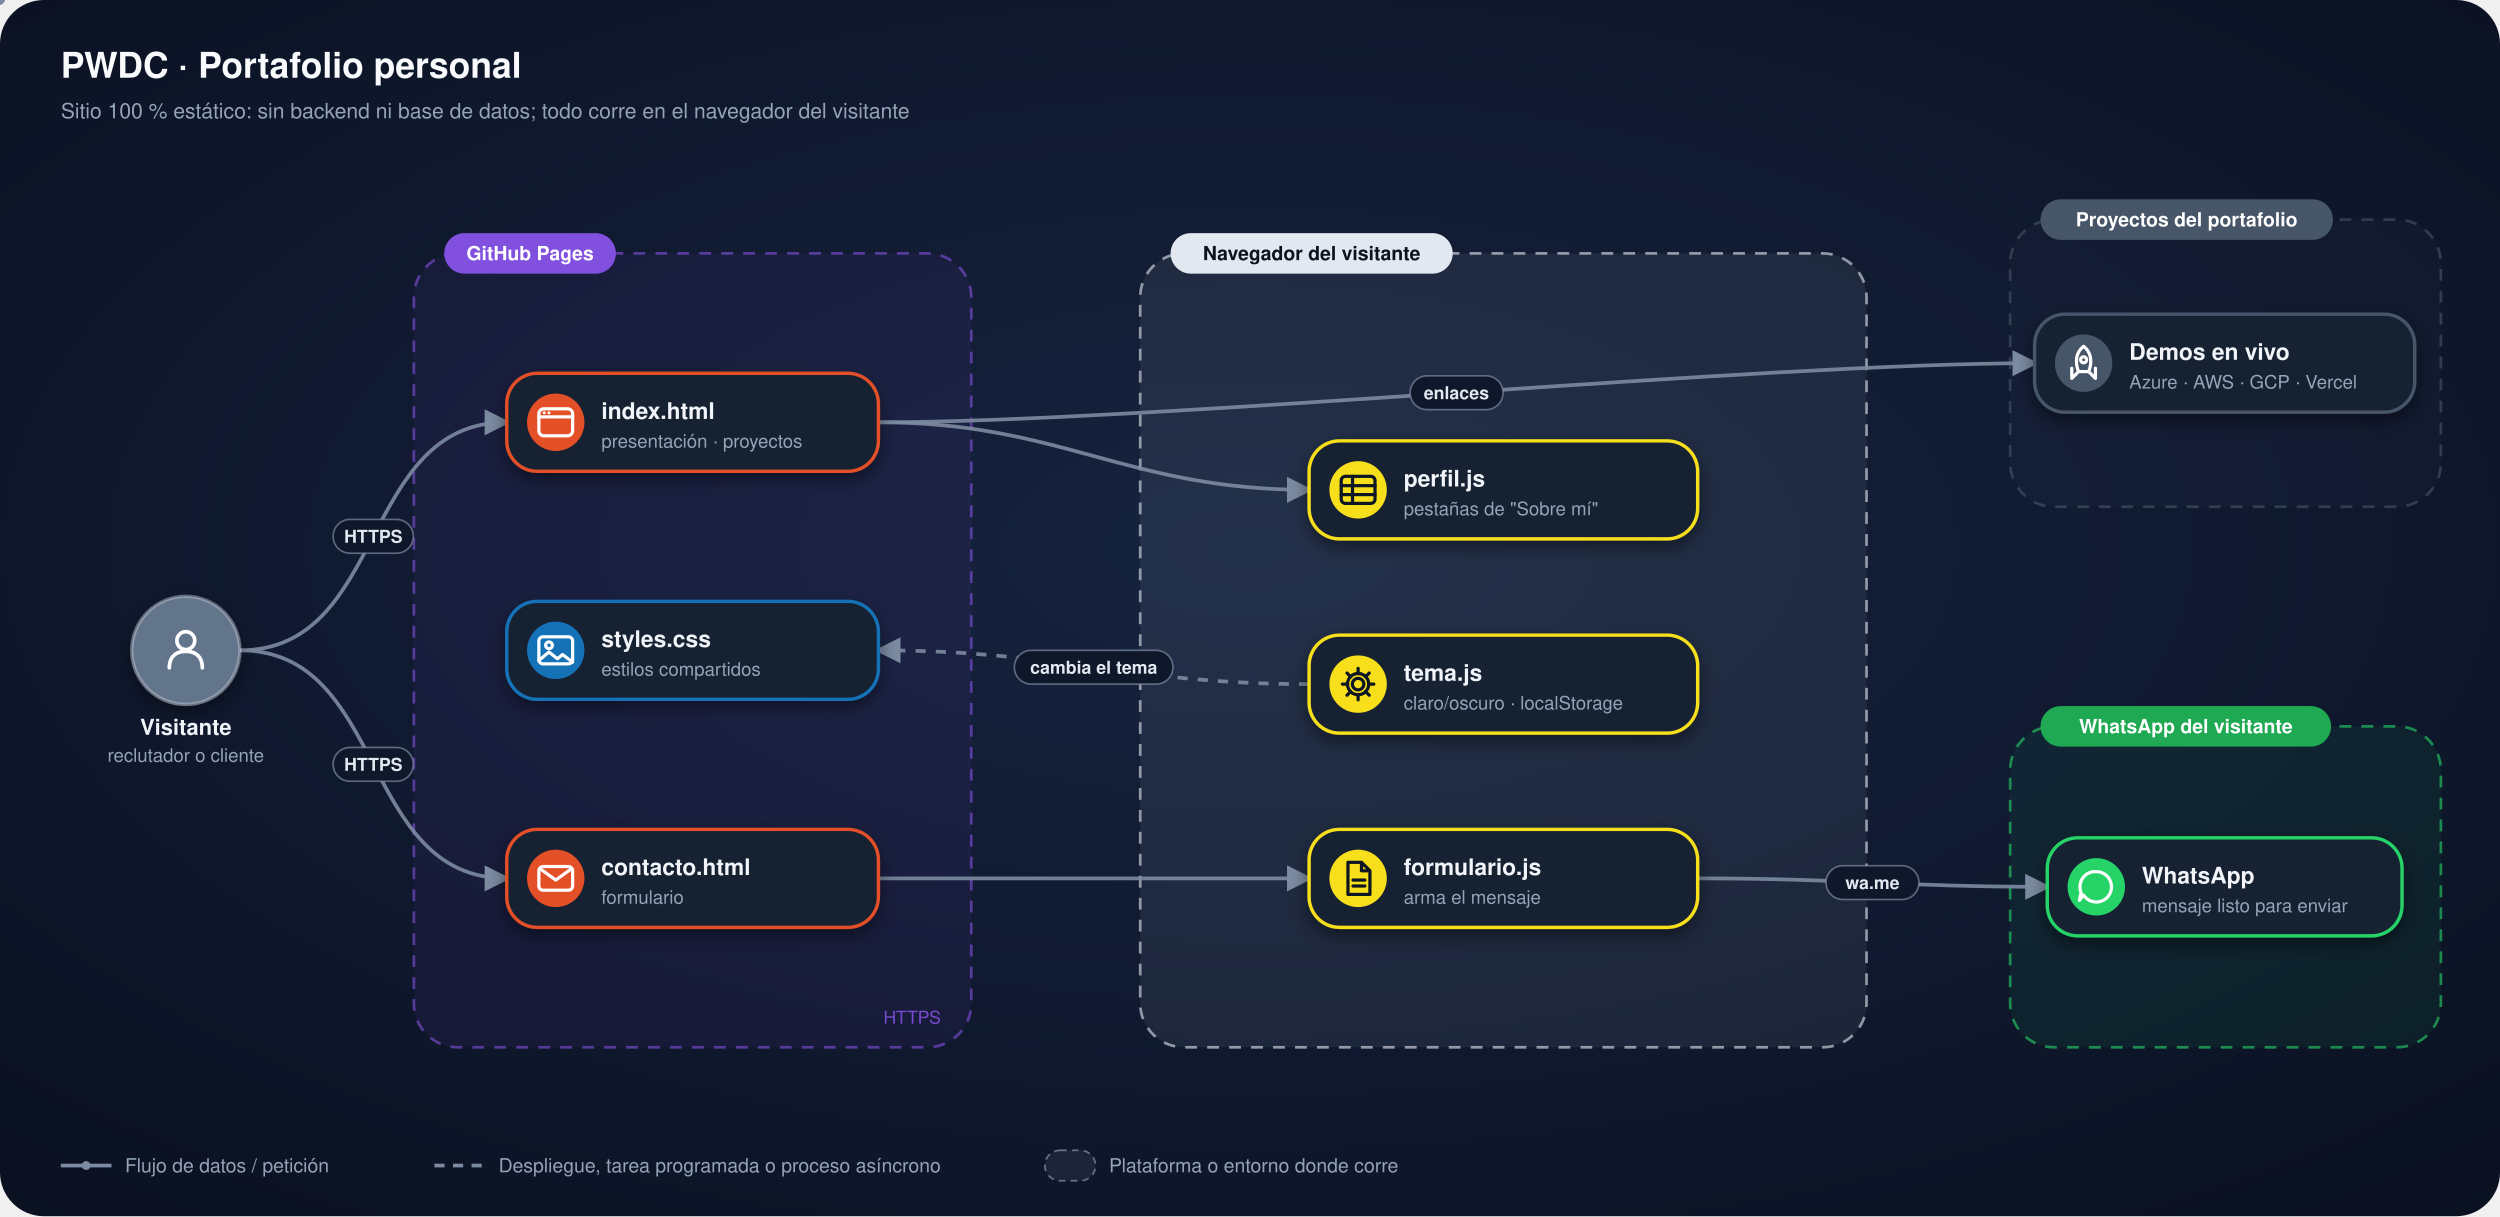
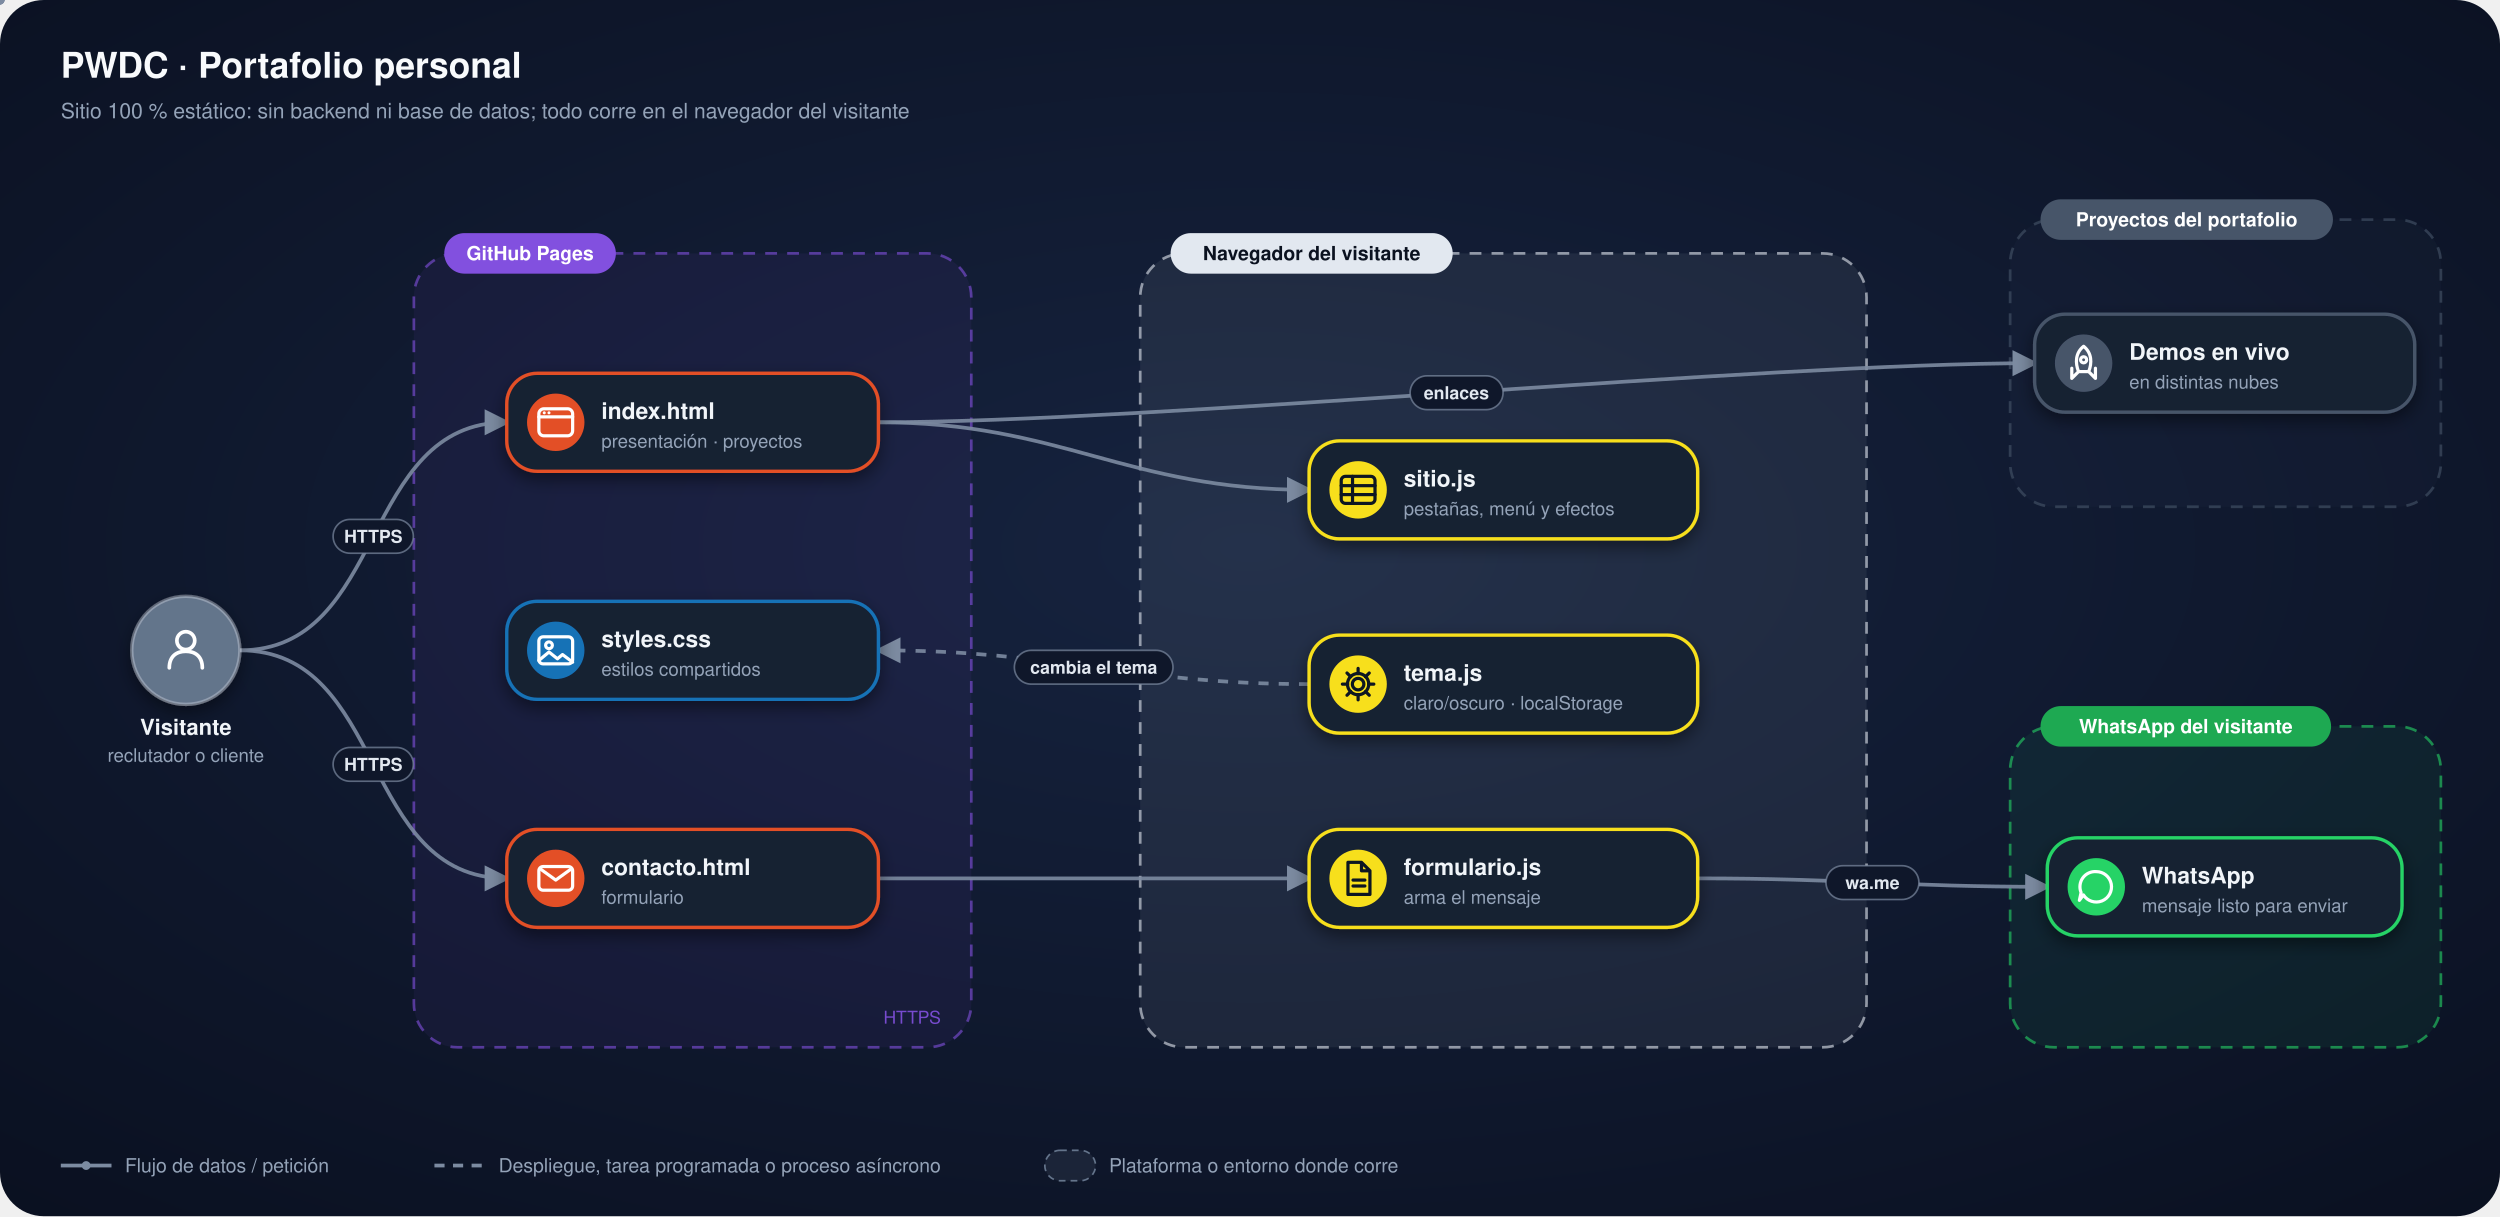
<svg xmlns="http://www.w3.org/2000/svg" viewBox="0 0 1480 720" width="1480" height="720" font-family="Segoe UI, -apple-system, BlinkMacSystemFont, Helvetica, Arial, sans-serif" role="img" aria-label="Arquitectura de PWDC · Portafolio personal">
  <defs>
    <radialGradient id="bg" cx="50%" cy="45%" r="75%">
      <stop offset="0" stop-color="#16233F" />
      <stop offset="1" stop-color="#0A1020" />
    </radialGradient>
    <filter id="sh" x="-30%" y="-30%" width="160%" height="170%">
      <feDropShadow dx="0" dy="4" stdDeviation="5" flood-color="#000" flood-opacity=".45" />
    </filter>
    <marker id="a7C8BA1" viewBox="0 0 10 10" refX="8.5" refY="5" markerWidth="7" markerHeight="7" orient="auto-start-reverse">
      <path d="M0,0 L10,5 L0,10 z" fill="#7C8BA1" />
    </marker>
    <marker id="s7C8BA1" viewBox="0 0 10 10" refX="8.5" refY="5" markerWidth="7" markerHeight="7" orient="auto-start-reverse">
      <path d="M0,0 L10,5 L0,10 z" fill="#7C8BA1" />
    </marker>
  </defs>
  <rect width="1480" height="720" rx="26" fill="url(#bg)" />
  <text x="36" y="46" font-size="21" font-weight="800" fill="#F8FAFC">PWDC · Portafolio personal</text>
  <text x="36" y="70" font-size="12.5" fill="#94A3B8">Sitio 100 % estático: sin backend ni base de datos; todo corre en el navegador del visitante</text>
  <rect x="245" y="150" width="330" height="470" rx="26" fill="#8250DF" fill-opacity=".07" stroke="#8250DF" stroke-opacity=".6" stroke-width="1.6" stroke-dasharray="7 6" />
  <rect x="263" y="138" width="101.6" height="24" rx="12" fill="#8250DF" />
  <text x="313.8" y="154" text-anchor="middle" font-size="11.5" font-weight="700" fill="#FFFFFF">GitHub Pages</text>
  <text x="557" y="606" text-anchor="end" font-size="10.5" fill="#8250DF" fill-opacity=".9">HTTPS</text>
  <rect x="675" y="150" width="430" height="470" rx="26" fill="#E2E8F0" fill-opacity=".07" stroke="#E2E8F0" stroke-opacity=".6" stroke-width="1.6" stroke-dasharray="7 6" />
  <rect x="693" y="138" width="167.0" height="24" rx="12" fill="#E2E8F0" />
  <text x="776.5" y="154" text-anchor="middle" font-size="11.5" font-weight="700" fill="#0B1220">Navegador del visitante</text>
  <rect x="1190" y="130" width="255" height="170" rx="26" fill="#475569" fill-opacity=".07" stroke="#475569" stroke-opacity=".6" stroke-width="1.6" stroke-dasharray="7 6" />
  <rect x="1208" y="118" width="173.1" height="24" rx="12" fill="#475569" />
  <text x="1294.5" y="134" text-anchor="middle" font-size="11.5" font-weight="700" fill="#FFFFFF">Proyectos del portafolio</text>
  <rect x="1190" y="430" width="255" height="190" rx="26" fill="#25D366" fill-opacity=".07" stroke="#25D366" stroke-opacity=".6" stroke-width="1.6" stroke-dasharray="7 6" />
  <rect x="1208" y="418" width="172" height="24" rx="12" fill="#1EA952" />
  <text x="1294" y="434" text-anchor="middle" font-size="11.5" font-weight="700" fill="#FFFFFF">WhatsApp del visitante</text>
  <path d="M142.0,385.0 C229.3,385.0 212.7,250.0 300.0,250.0" fill="none" stroke="#7C8BA1" stroke-width="2.2" stroke-opacity=".9" marker-end="url(#a7C8BA1)" />
  <circle r="2.6" fill="#7C8BA1">
    <animateMotion dur="2.9s" repeatCount="indefinite" path="M142.0,385.0 C229.3,385.0 212.7,250.0 300.0,250.0" />
  </circle>
  <path d="M142.0,385.0 C229.3,385.0 212.7,520.0 300.0,520.0" fill="none" stroke="#7C8BA1" stroke-width="2.2" stroke-opacity=".9" marker-end="url(#a7C8BA1)" />
  <circle r="2.6" fill="#7C8BA1">
    <animateMotion dur="2.9s" repeatCount="indefinite" path="M142.0,385.0 C229.3,385.0 212.7,520.0 300.0,520.0" />
  </circle>
  <path d="M520.0,250.0 C628.4,250.0 666.6,290.0 775.0,290.0" fill="none" stroke="#7C8BA1" stroke-width="2.2" stroke-opacity=".9" marker-end="url(#a7C8BA1)" />
  <circle r="2.6" fill="#7C8BA1">
    <animateMotion dur="3.0s" repeatCount="indefinite" path="M520.0,250.0 C628.4,250.0 666.6,290.0 775.0,290.0" />
  </circle>
  <path d="M520.0,250.0 C680.0,250.0 1044.5,215.0 1204.5,215.0" fill="none" stroke="#7C8BA1" stroke-width="2.2" stroke-opacity=".9" marker-end="url(#a7C8BA1)" />
  <circle r="2.6" fill="#7C8BA1">
    <animateMotion dur="4.1s" repeatCount="indefinite" path="M520.0,250.0 C680.0,250.0 1044.5,215.0 1204.5,215.0" />
  </circle>
  <path d="M520.0,520.0 C627.1,520.0 667.9,520.0 775.0,520.0" fill="none" stroke="#7C8BA1" stroke-width="2.2" stroke-opacity=".9" marker-end="url(#a7C8BA1)" />
  <circle r="2.6" fill="#7C8BA1">
    <animateMotion dur="3.0s" repeatCount="indefinite" path="M520.0,520.0 C627.1,520.0 667.9,520.0 775.0,520.0" />
  </circle>
  <path d="M775.0,405.0 C667.6,405.0 627.4,385.0 520.0,385.0" fill="none" stroke="#7C8BA1" stroke-width="2.2" stroke-opacity=".9" stroke-dasharray="6 6" marker-end="url(#a7C8BA1)" />
  <path d="M1005.0,520.0 C1092.0,520.0 1125.0,525.0 1212.0,525.0" fill="none" stroke="#7C8BA1" stroke-width="2.2" stroke-opacity=".9" marker-end="url(#a7C8BA1)" />
  <circle r="2.6" fill="#7C8BA1">
    <animateMotion dur="2.9s" repeatCount="indefinite" path="M1005.0,520.0 C1092.0,520.0 1125.0,525.0 1212.0,525.0" />
  </circle>
  <g filter="url(#sh)">
    <circle cx="110" cy="385" r="32" fill="#64748B" stroke="#E2E8F0" stroke-opacity=".35" stroke-width="2" />
    <g transform="translate(110,385) scale(1.15)">
      <circle cx="0" cy="-5" r="4.6" fill="none" stroke="#FFFFFF" stroke-width="1.9" stroke-linecap="round" stroke-linejoin="round" />
      <path d="M-8.5,9 c0,-6 3.8,-8.5 8.5,-8.5 s8.5,2.5 8.5,8.5" fill="none" stroke="#FFFFFF" stroke-width="1.9" stroke-linecap="round" stroke-linejoin="round" />
    </g>
  </g>
  <text x="110" y="435" text-anchor="middle" font-size="13" font-weight="700" fill="#F1F5F9">Visitante</text>
  <text x="110" y="451" text-anchor="middle" font-size="11" fill="#94A3B8">reclutador o cliente</text>
  <g filter="url(#sh)">
    <rect x="300.0" y="221.0" width="220.0" height="58" rx="18" fill="#162033" stroke="#E34F26" stroke-width="2" />
    <circle cx="329.0" cy="250" r="17" fill="#E34F26" />
    <g transform="translate(329.0,250)">
      <rect x="-10" y="-8" width="20" height="16" rx="3" fill="none" stroke="#FFFFFF" stroke-width="1.9" stroke-linecap="round" stroke-linejoin="round" />
      <path d="M-10,-3.2 h20" fill="none" stroke="#FFFFFF" stroke-width="1.9" stroke-linecap="round" stroke-linejoin="round" />
      <circle cx="-6.8" cy="-5.6" r=".9" fill="#FFFFFF" />
      <circle cx="-4" cy="-5.6" r=".9" fill="#FFFFFF" />
    </g>
  </g>
  <text x="356.0" y="248" font-size="13.5" font-weight="700" fill="#F1F5F9">index.html</text>
  <text x="356.0" y="265" font-size="11" fill="#94A3B8">presentación · proyectos</text>
  <g filter="url(#sh)">
    <rect x="300.0" y="491.0" width="220.0" height="58" rx="18" fill="#162033" stroke="#E34F26" stroke-width="2" />
    <circle cx="329.0" cy="520" r="17" fill="#E34F26" />
    <g transform="translate(329.0,520)">
      <rect x="-10" y="-7" width="20" height="14" rx="2.5" fill="none" stroke="#FFFFFF" stroke-width="1.9" stroke-linecap="round" stroke-linejoin="round" />
      <path d="M-9,-5.5 l9,6.5 l9,-6.5" fill="none" stroke="#FFFFFF" stroke-width="1.9" stroke-linecap="round" stroke-linejoin="round" />
    </g>
  </g>
  <text x="356.0" y="518" font-size="13.5" font-weight="700" fill="#F1F5F9">contacto.html</text>
  <text x="356.0" y="535" font-size="11" fill="#94A3B8">formulario</text>
  <g filter="url(#sh)">
    <rect x="300.0" y="356.0" width="220.0" height="58" rx="18" fill="#162033" stroke="#1572B6" stroke-width="2" />
    <circle cx="329.0" cy="385" r="17" fill="#1572B6" />
    <g transform="translate(329.0,385)">
      <rect x="-10" y="-8" width="20" height="16" rx="2.5" fill="none" stroke="#FFFFFF" stroke-width="1.9" stroke-linecap="round" stroke-linejoin="round" />
      <circle cx="-4" cy="-3" r="2" fill="none" stroke="#FFFFFF" stroke-width="1.9" stroke-linecap="round" stroke-linejoin="round" />
      <path d="M-10,6 l6,-5 l5,4 l3,-2.5 l6,4.5" fill="none" stroke="#FFFFFF" stroke-width="1.9" stroke-linecap="round" stroke-linejoin="round" />
    </g>
  </g>
  <text x="356.0" y="383" font-size="13.5" font-weight="700" fill="#F1F5F9">styles.css</text>
  <text x="356.0" y="400" font-size="11" fill="#94A3B8">estilos compartidos</text>
  <g filter="url(#sh)">
    <rect x="775.0" y="261.0" width="230.0" height="58" rx="18" fill="#162033" stroke="#F7DF1E" stroke-width="2" />
    <circle cx="804.0" cy="290" r="17" fill="#F7DF1E" />
    <g transform="translate(804.0,290)">
      <rect x="-10" y="-8" width="20" height="16" rx="2.5" fill="none" stroke="#0B1220" stroke-width="1.9" stroke-linecap="round" stroke-linejoin="round" />
      <path d="M-10,-2.5 h20 M-10,2.8 h20 M-3.3,-8 v16" fill="none" stroke="#0B1220" stroke-width="1.9" stroke-linecap="round" stroke-linejoin="round" />
    </g>
  </g>
-   <text x="831.0" y="288" font-size="13.5" font-weight="700" fill="#F1F5F9">perfil.js</text>
-   <text x="831.0" y="305" font-size="11" fill="#94A3B8">pestañas de "Sobre mí"</text>
+   <text x="831.0" y="288" font-size="13.5" font-weight="700" fill="#F1F5F9">sitio.js</text>
+   <text x="831.0" y="305" font-size="11" fill="#94A3B8">pestañas, menú y efectos</text>
  <g filter="url(#sh)">
    <rect x="775.0" y="376.0" width="230.0" height="58" rx="18" fill="#162033" stroke="#F7DF1E" stroke-width="2" />
    <circle cx="804.0" cy="405" r="17" fill="#F7DF1E" />
    <g transform="translate(804.0,405)">
      <circle r="3.4" fill="none" stroke="#0B1220" stroke-width="1.9" stroke-linecap="round" stroke-linejoin="round" />
      <path d="M6.20,0.00 L9.30,0.00" fill="none" stroke="#0B1220" stroke-width="1.9" stroke-linecap="round" stroke-linejoin="round" />
      <path d="M4.38,4.38 L6.58,6.58" fill="none" stroke="#0B1220" stroke-width="1.9" stroke-linecap="round" stroke-linejoin="round" />
      <path d="M0.00,6.20 L0.00,9.30" fill="none" stroke="#0B1220" stroke-width="1.9" stroke-linecap="round" stroke-linejoin="round" />
      <path d="M-4.38,4.38 L-6.58,6.58" fill="none" stroke="#0B1220" stroke-width="1.9" stroke-linecap="round" stroke-linejoin="round" />
      <path d="M-6.20,0.00 L-9.30,0.00" fill="none" stroke="#0B1220" stroke-width="1.9" stroke-linecap="round" stroke-linejoin="round" />
      <path d="M-4.38,-4.38 L-6.58,-6.58" fill="none" stroke="#0B1220" stroke-width="1.9" stroke-linecap="round" stroke-linejoin="round" />
      <path d="M-0.00,-6.20 L-0.00,-9.30" fill="none" stroke="#0B1220" stroke-width="1.9" stroke-linecap="round" stroke-linejoin="round" />
      <path d="M4.38,-4.38 L6.58,-6.58" fill="none" stroke="#0B1220" stroke-width="1.9" stroke-linecap="round" stroke-linejoin="round" />
      <circle r="6.3" fill="none" stroke="#0B1220" stroke-width="1.9" stroke-linecap="round" stroke-linejoin="round" />
    </g>
  </g>
  <text x="831.0" y="403" font-size="13.5" font-weight="700" fill="#F1F5F9">tema.js</text>
  <text x="831.0" y="420" font-size="11" fill="#94A3B8">claro/oscuro · localStorage</text>
  <g filter="url(#sh)">
    <rect x="775.0" y="491.0" width="230.0" height="58" rx="18" fill="#162033" stroke="#F7DF1E" stroke-width="2" />
    <circle cx="804.0" cy="520" r="17" fill="#F7DF1E" />
    <g transform="translate(804.0,520)">
      <path d="M-6,-9.5 h8 l5,5 v14 h-13 z M2,-9.5 v5 h5" fill="none" stroke="#0B1220" stroke-width="1.9" stroke-linecap="round" stroke-linejoin="round" />
      <path d="M-3,1 h7 M-3,4.5 h7" fill="none" stroke="#0B1220" stroke-width="1.9" stroke-linecap="round" stroke-linejoin="round" />
    </g>
  </g>
  <text x="831.0" y="518" font-size="13.5" font-weight="700" fill="#F1F5F9">formulario.js</text>
  <text x="831.0" y="535" font-size="11" fill="#94A3B8">arma el mensaje</text>
  <g filter="url(#sh)">
    <rect x="1204.5" y="186.0" width="225.0" height="58" rx="18" fill="#162033" stroke="#475569" stroke-width="2" />
    <circle cx="1233.5" cy="215" r="17" fill="#475569" />
    <g transform="translate(1233.5,215)">
      <path d="M0,-10 c5,4 5,10 3,15 h-6 c-2,-5 -2,-11 3,-15 z M-3,5 l-4,4 v-6 M3,5 l4,4 v-6" fill="none" stroke="#FFFFFF" stroke-width="1.9" stroke-linecap="round" stroke-linejoin="round" />
      <circle cy="-2" r="1.8" fill="none" stroke="#FFFFFF" stroke-width="1.9" stroke-linecap="round" stroke-linejoin="round" />
    </g>
  </g>
  <text x="1260.5" y="213" font-size="13.5" font-weight="700" fill="#F1F5F9">Demos en vivo</text>
-   <text x="1260.5" y="230" font-size="11" fill="#94A3B8">Azure · AWS · GCP · Vercel</text>
+   <text x="1260.5" y="230" font-size="11" fill="#94A3B8">en distintas nubes</text>
  <g filter="url(#sh)">
    <rect x="1212.0" y="496.0" width="210.0" height="58" rx="18" fill="#162033" stroke="#25D366" stroke-width="2" />
    <circle cx="1241.0" cy="525" r="17" fill="#25D366" />
    <g transform="translate(1241.0,525)">
      <path d="M0,-9 a9,9 0 1 1 -7.6,13.8 l-2.4,3.2 l1,-4.6 a9,9 0 0 1 9,-12.4 z" fill="none" stroke="#FFFFFF" stroke-width="1.9" stroke-linecap="round" stroke-linejoin="round" />
    </g>
  </g>
  <text x="1268.0" y="523" font-size="13.5" font-weight="700" fill="#F1F5F9">WhatsApp</text>
  <text x="1268.0" y="540" font-size="11" fill="#94A3B8">mensaje listo para enviar</text>
  <rect x="197.2" y="307.5" width="47.5" height="20" rx="10" fill="#0F172A" stroke="#7C8BA1" stroke-opacity=".7" />
  <text x="221.0" y="321.3" text-anchor="middle" font-size="10.5" font-weight="600" fill="#E2E8F0">HTTPS</text>
  <rect x="197.2" y="442.5" width="47.5" height="20" rx="10" fill="#0F172A" stroke="#7C8BA1" stroke-opacity=".7" />
  <text x="221.0" y="456.3" text-anchor="middle" font-size="10.5" font-weight="600" fill="#E2E8F0">HTTPS</text>
  <rect x="834.8" y="222.5" width="55.0" height="20" rx="10" fill="#0F172A" stroke="#7C8BA1" stroke-opacity=".7" />
  <text x="862.2" y="236.3" text-anchor="middle" font-size="10.5" font-weight="600" fill="#E2E8F0">enlaces</text>
  <rect x="600.5" y="385.0" width="93.9" height="20" rx="10" fill="#0F172A" stroke="#7C8BA1" stroke-opacity=".7" />
  <text x="647.5" y="398.8" text-anchor="middle" font-size="10.5" font-weight="600" fill="#E2E8F0">cambia el tema</text>
  <rect x="1081.0" y="512.5" width="55.0" height="20" rx="10" fill="#0F172A" stroke="#7C8BA1" stroke-opacity=".7" />
  <text x="1108.5" y="526.3" text-anchor="middle" font-size="10.5" font-weight="600" fill="#E2E8F0">wa.me</text>
  <path d="M36,690 h30" stroke="#7C8BA1" stroke-width="2.2" />
  <circle cx="51" cy="690" r="2.6" fill="#7C8BA1" />
  <text x="74" y="694" font-size="11.5" fill="#94A3B8">Flujo de datos / petición</text>
  <path d="M257.18,690 h30" stroke="#7C8BA1" stroke-width="2.2" stroke-dasharray="6 5" />
  <text x="295.18" y="694" font-size="11.5" fill="#94A3B8">Despliegue, tarea programada o proceso asíncrono</text>
  <rect x="618.545" y="681" width="30" height="18" rx="9" fill="#64748B" fill-opacity=".15" stroke="#64748B" stroke-dasharray="4 3" />
  <text x="656.545" y="694" font-size="11.5" fill="#94A3B8">Plataforma o entorno donde corre</text>
</svg>
